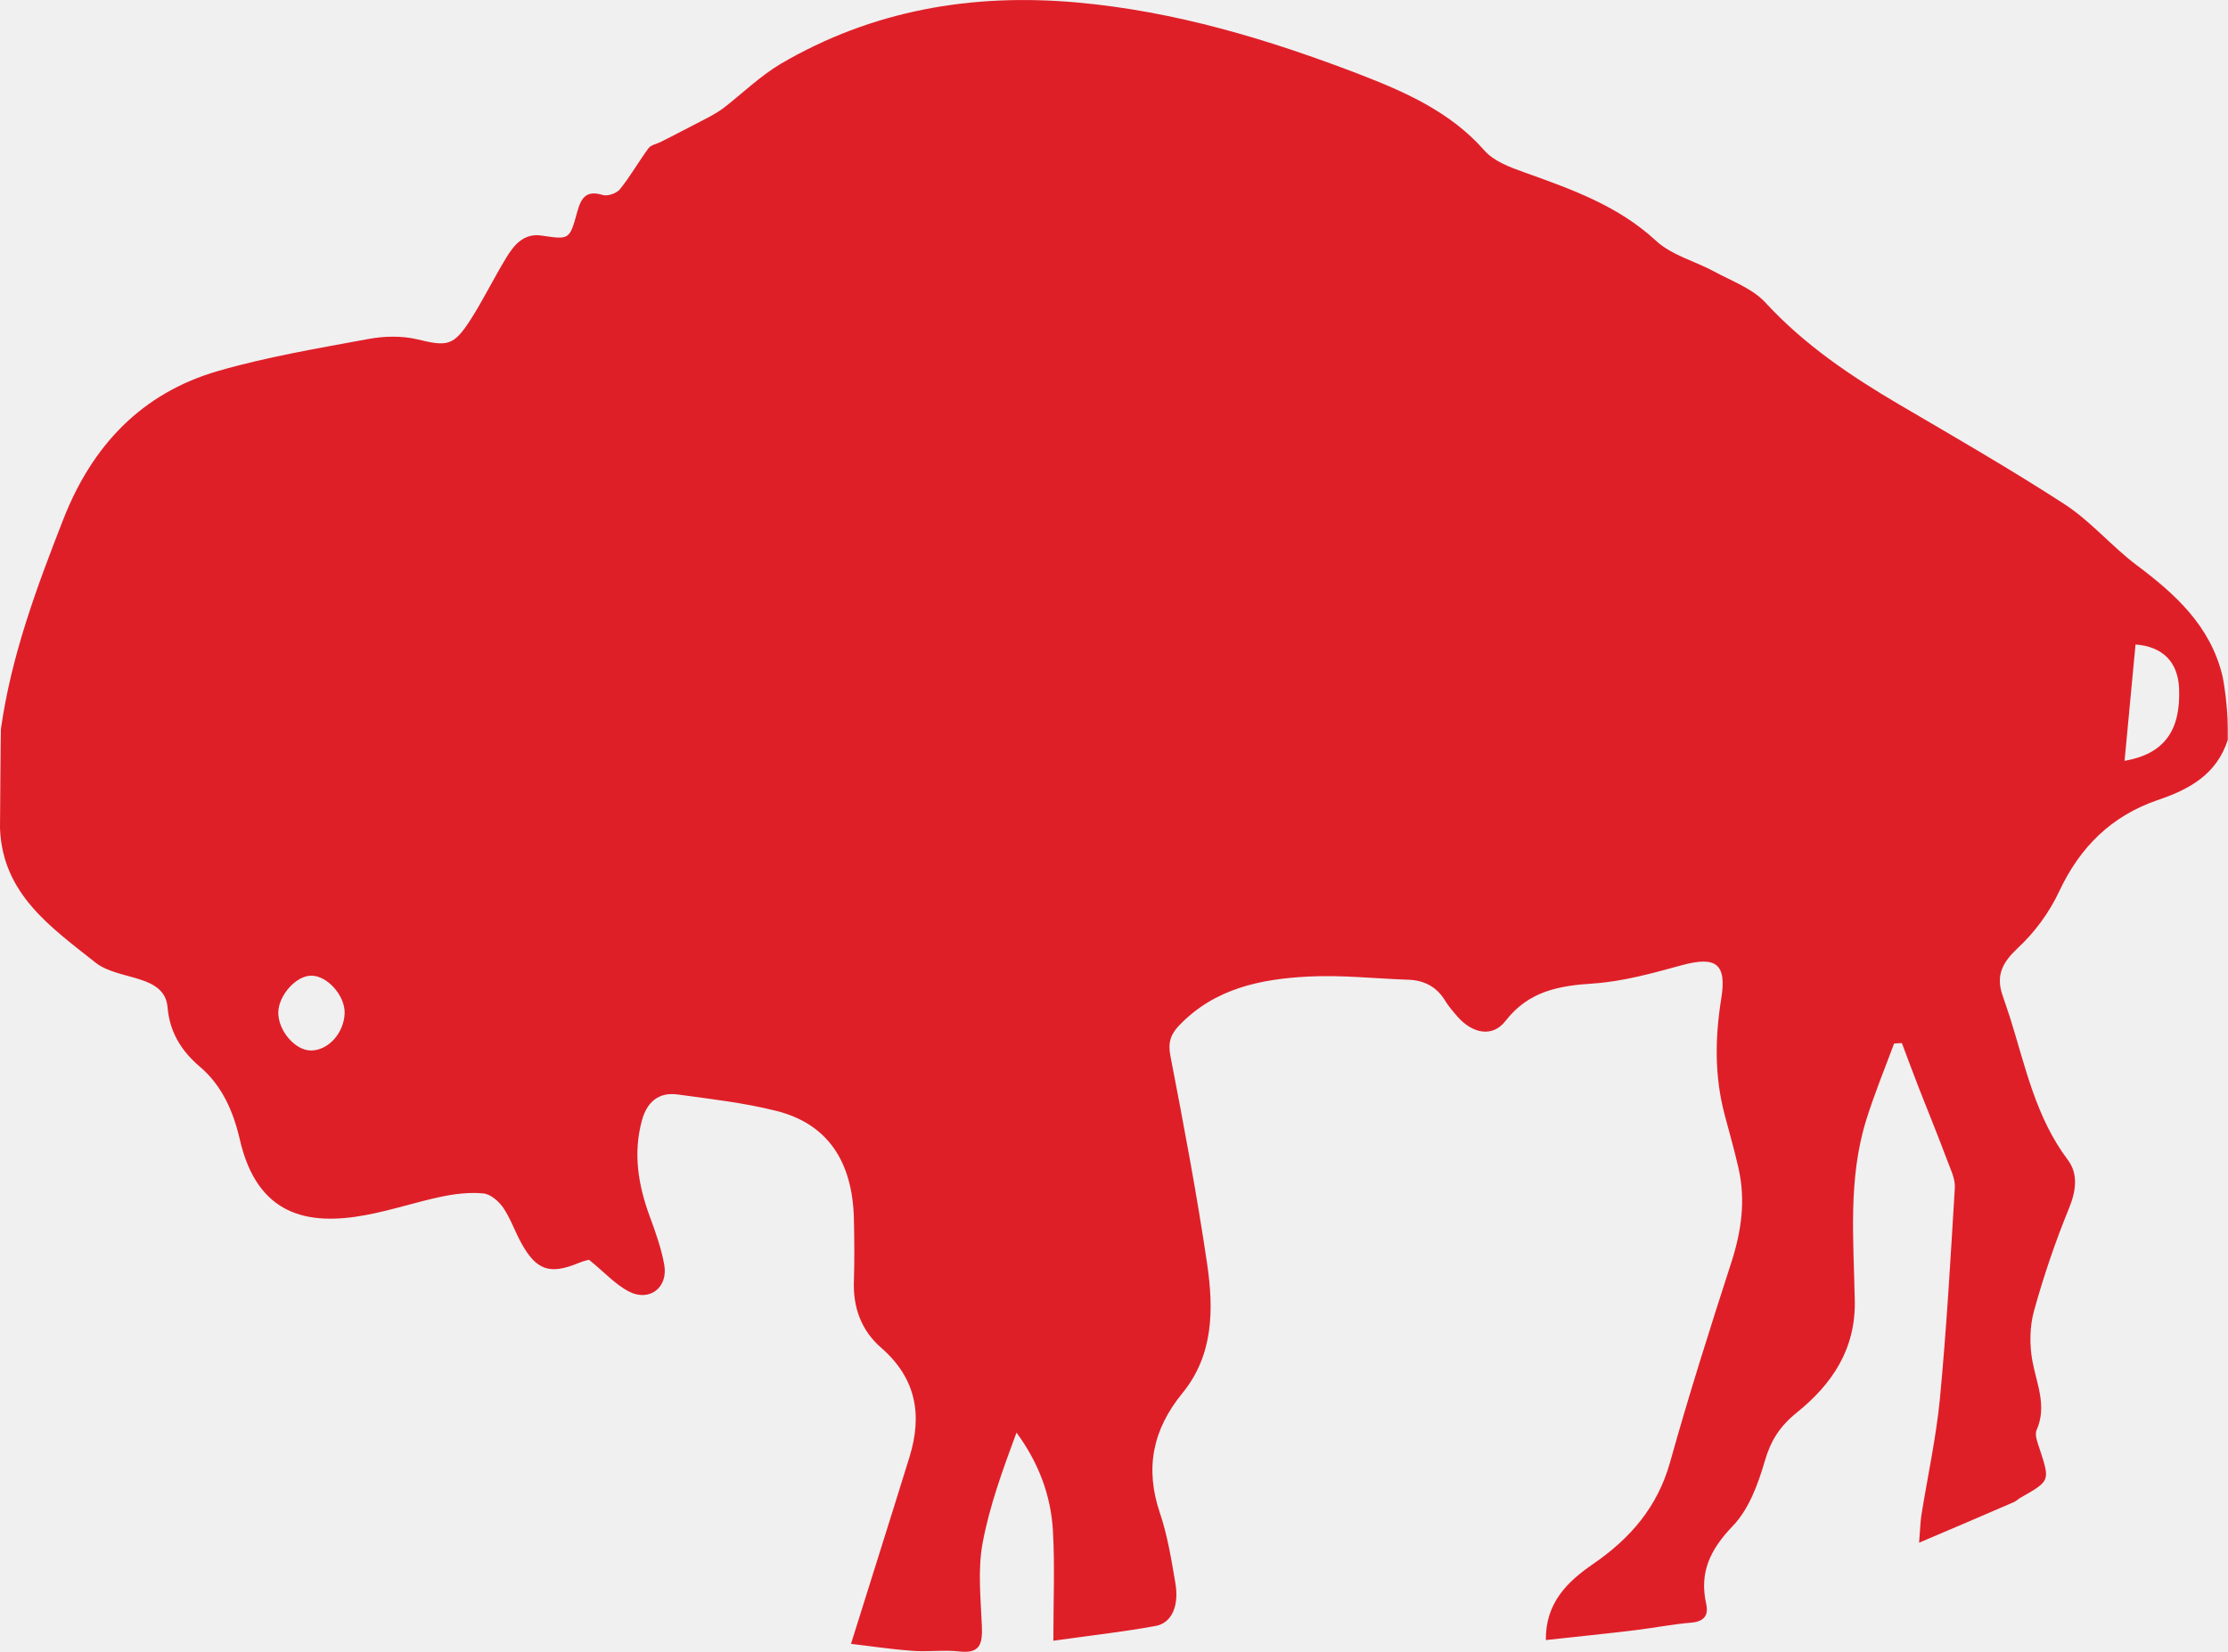
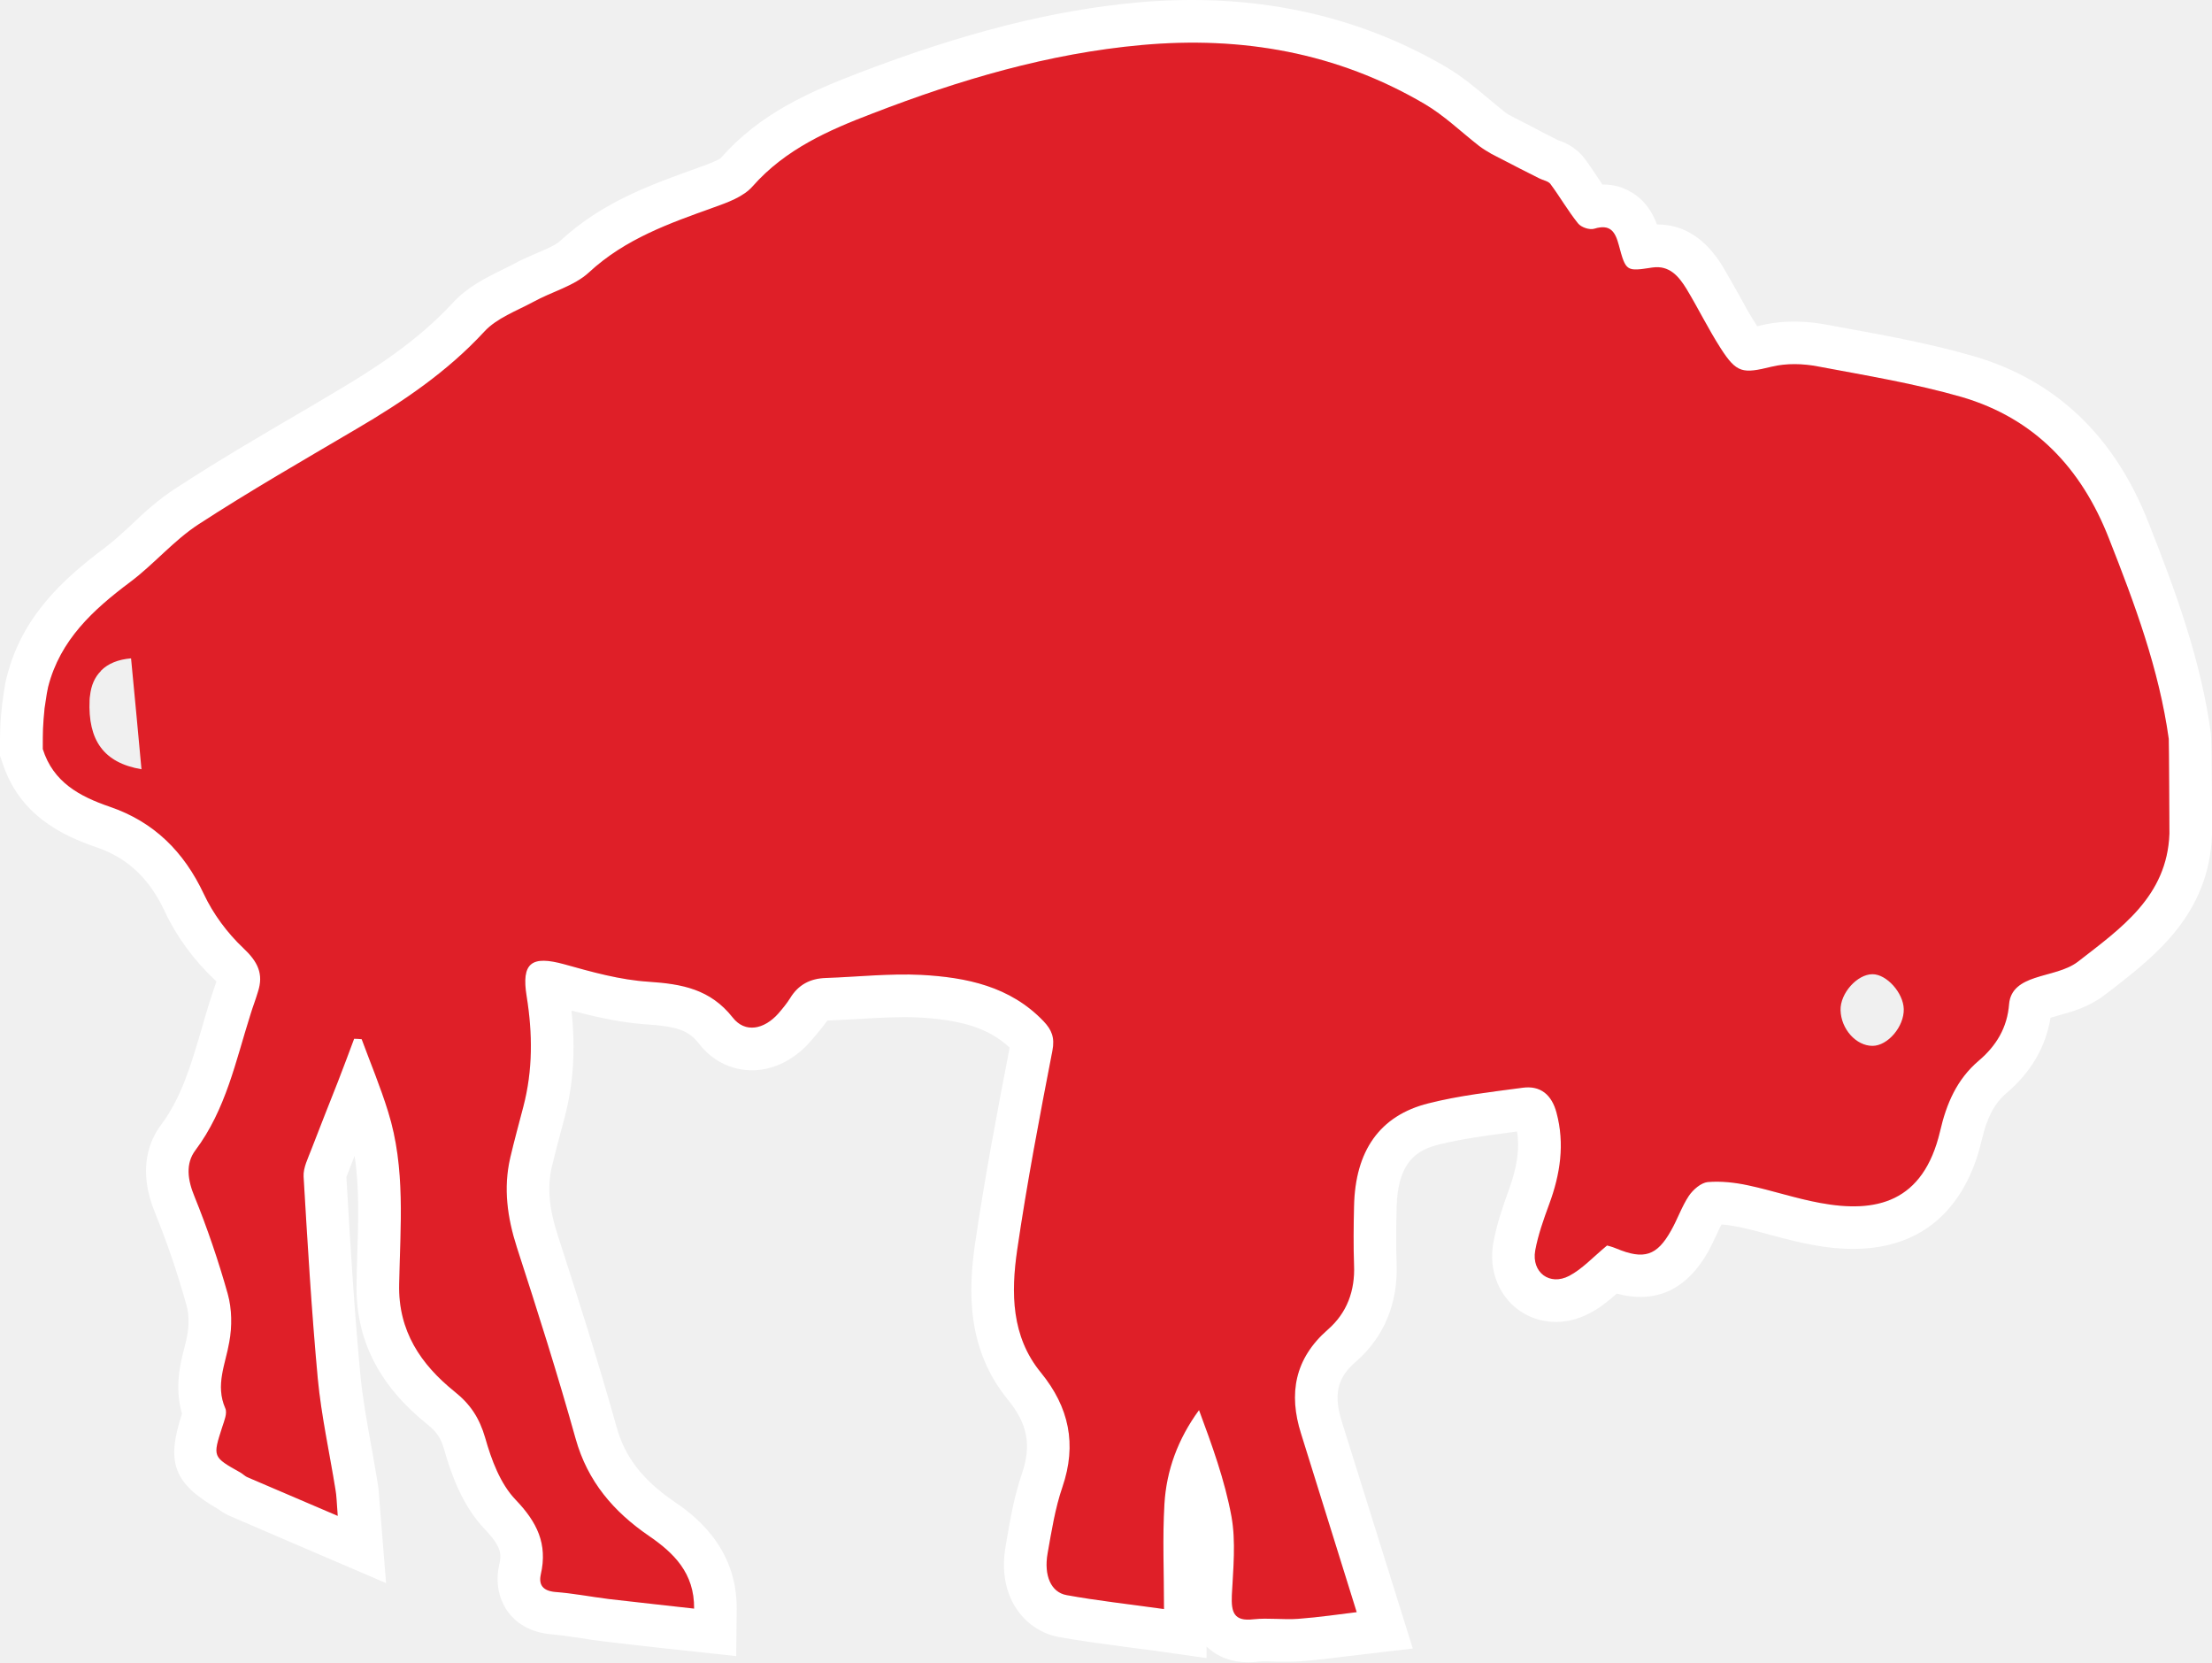
- <svg xmlns="http://www.w3.org/2000/svg" id="Layer_1" data-name="Layer 1" viewBox="0 0 99.75 73.95">
-   <path d="M.04,32.65c.46-3.28,1.6-6.34,2.8-9.41,1.29-3.29,3.5-5.63,6.9-6.62,2.2-.64,4.49-1.02,6.75-1.44.7-.13,1.48-.15,2.17.01,1.36.33,1.64.32,2.41-.88.57-.89,1.04-1.86,1.59-2.76.35-.58.79-1.12,1.59-1,1.23.18,1.25.2,1.59-1.05.17-.62.39-1,1.14-.77.22.07.62-.07.77-.25.47-.58.84-1.24,1.29-1.85.11-.14.35-.18.53-.27.31-.15.61-.31.92-.47.44-.23.88-.45,1.31-.68.2-.11.4-.23.59-.37.85-.66,1.64-1.43,2.56-1.98C39.05.46,43.5-.31,48.21.11c4.38.39,8.54,1.64,12.61,3.2,2.05.79,4.1,1.68,5.64,3.43.43.49,1.17.76,1.82.99,2.09.75,4.16,1.48,5.86,3.05.7.65,1.74.91,2.61,1.38.79.43,1.71.76,2.29,1.39,1.74,1.89,3.82,3.29,6,4.57,2.49,1.46,4.99,2.9,7.41,4.47,1.16.76,2.09,1.87,3.2,2.71,1.74,1.3,3.29,2.71,3.84,4.92.03.13.08.35.16,1,.09.86.09,1.06.09,1.91-.5,1.55-1.72,2.22-3.15,2.7-2.06.71-3.47,2.1-4.4,4.09-.44.94-1.1,1.84-1.86,2.54-.67.63-.97,1.2-.69,2.06.11.35.24.69.35,1.04.69,2.2,1.15,4.47,2.59,6.38.47.63.37,1.39.05,2.17-.61,1.49-1.13,3.02-1.56,4.57-.2.71-.21,1.53-.08,2.25.19,1.04.67,2.02.19,3.11-.1.23.06.6.15.88.45,1.39.46,1.39-.86,2.14-.11.06-.19.15-.3.2-1.34.58-2.69,1.16-4.25,1.82.05-.64.06-.94.1-1.22.28-1.74.66-3.47.83-5.21.3-3.15.48-6.31.67-9.47.02-.42-.21-.86-.36-1.27-.4-1.07-.83-2.12-1.25-3.19-.26-.67-.51-1.34-.76-2.01-.12,0-.23.01-.35.02-.42,1.13-.88,2.25-1.24,3.4-.83,2.65-.57,5.39-.52,8.09.05,2.2-1.02,3.76-2.59,5.03-.76.61-1.17,1.25-1.44,2.18-.3,1.03-.71,2.15-1.43,2.9-1.01,1.05-1.51,2.08-1.19,3.5.11.51-.1.78-.67.83-.85.07-1.69.24-2.53.34-1.31.16-2.63.29-3.98.44-.02-1.67.97-2.62,2.12-3.41,1.66-1.14,2.88-2.55,3.44-4.55.84-3.01,1.79-6,2.75-8.97.45-1.4.64-2.78.31-4.22-.18-.8-.41-1.59-.62-2.39-.45-1.71-.43-3.42-.15-5.17.26-1.59-.24-1.92-1.76-1.51-1.31.36-2.64.73-3.97.82-1.55.1-2.89.34-3.93,1.68-.58.75-1.48.56-2.14-.19-.2-.23-.4-.46-.56-.72-.38-.63-.95-.92-1.67-.94-1.49-.05-2.99-.22-4.47-.14-2.12.11-4.17.53-5.75,2.17-.39.4-.53.77-.41,1.38.6,3.11,1.19,6.22,1.65,9.35.29,2.01.28,4.05-1.11,5.75-1.33,1.63-1.69,3.36-1.01,5.37.34,1,.51,2.07.69,3.12.18,1.02-.15,1.81-.89,1.94-1.42.26-2.86.42-4.57.66,0-1.78.07-3.36-.02-4.93-.09-1.58-.64-3.04-1.63-4.39-.61,1.65-1.21,3.28-1.52,4.96-.22,1.2-.08,2.48-.03,3.72.03.78-.08,1.23-1.02,1.12-.69-.08-1.41.03-2.1-.03-.98-.07-1.95-.22-2.74-.31.9-2.88,1.77-5.62,2.62-8.37.58-1.88.3-3.52-1.26-4.88-.9-.78-1.28-1.82-1.23-3.03.03-.91.02-1.83,0-2.75-.06-2.6-1.2-4.27-3.49-4.84-1.44-.36-2.93-.53-4.4-.73-.86-.12-1.38.35-1.6,1.16-.4,1.47-.17,2.89.35,4.3.26.71.52,1.43.65,2.17.18,1.02-.67,1.67-1.59,1.19-.61-.32-1.1-.87-1.78-1.42,0,0-.23.05-.45.14-1.28.53-1.89.35-2.56-.85-.3-.53-.49-1.12-.83-1.62-.2-.29-.57-.61-.89-.64-.62-.06-1.28.02-1.9.15-1.13.24-2.23.61-3.37.82-2.62.49-4.85,0-5.63-3.37-.29-1.26-.79-2.43-1.81-3.29-.82-.7-1.34-1.55-1.43-2.66-.06-.7-.58-1.02-1.2-1.22-.69-.23-1.49-.34-2.03-.77C2.28,41.52.11,40.03,0,37.09c0-.04.03-4.34.04-4.44ZM95.12,34.07c1.77-.31,2.52-1.35,2.44-3.25-.05-1.17-.73-1.87-1.95-1.96-.16,1.71-.32,3.41-.49,5.2ZM15.43,45.37c.02-.79-.78-1.69-1.5-1.68-.67,0-1.45.87-1.47,1.63-.02.82.75,1.72,1.46,1.72.78,0,1.48-.78,1.51-1.67Z" fill="#df1f28" fill-rule="evenodd" />
+ <svg xmlns="http://www.w3.org/2000/svg" id="Layer_1" data-name="Layer 1" viewBox="0 0 99.75 74.94">
+   <path d="M99.7,33.06h0c-.46-3.34-1.59-6.4-2.81-9.49-1.53-3.91-4.18-6.43-7.88-7.51-1.9-.55-3.83-.91-5.7-1.25l-.98-.18c-.71-.13-1.78-.23-2.88.03-.05.01-.13.03-.21.05-.01-.02-.03-.04-.04-.07-.29-.44-.54-.9-.79-1.36-.24-.42-.47-.84-.72-1.26-.77-1.26-1.75-1.9-2.95-1.9h-.02c-.17-.46-.5-1.1-1.22-1.49-.29-.16-.67-.32-1.24-.31-.07-.1-.14-.21-.21-.32-.19-.28-.38-.57-.59-.85-.42-.56-.99-.76-1.2-.83-.24-.12-.49-.25-.73-.37l-.41-.22c-.32-.16-.63-.32-.94-.48-.11-.06-.22-.12-.31-.19-.25-.2-.5-.41-.74-.61-.59-.49-1.19-1-1.92-1.43C61.13.63,56.45-.35,51.31.11c-3.85.35-7.87,1.37-12.64,3.2-2.15.83-4.4,1.8-6.16,3.81-.14.12-.68.32-1.05.45-2.12.76-4.31,1.54-6.21,3.3-.19.18-.62.36-1.04.54-.37.16-.74.32-1.08.51-.18.09-.36.18-.54.27-.67.33-1.5.74-2.16,1.45-1.61,1.75-3.6,3.02-5.33,4.04l-1.23.73c-1.97,1.15-4.01,2.34-5.97,3.62-.76.49-1.39,1.07-1.99,1.64-.41.38-.8.74-1.19,1.03-1.89,1.42-3.73,3.1-4.41,5.8-.06.21-.11.49-.21,1.23-.1.9-.1,1.17-.1,2.04v.3l.1.29c.76,2.37,2.66,3.29,4.23,3.83,1.42.48,2.41,1.41,3.11,2.92.52,1.11,1.31,2.18,2.22,3.04.04.04.08.07.1.1l-.1.29c-.07.2-.13.4-.2.6-.13.42-.25.83-.37,1.25-.47,1.6-.91,3.1-1.82,4.31-.56.75-1.07,2.05-.28,3.97.55,1.36,1.03,2.76,1.42,4.18.11.37.12.86.04,1.31-.03.19-.08.39-.13.58-.2.77-.45,1.8-.12,2.97v.05c-.72,2.19-.36,3.12,1.63,4.27.11.08.29.21.55.32,1.08.47,2.17.93,3.37,1.45l3.66,1.57-.3-3.72c-.02-.34-.04-.57-.08-.79-.09-.56-.19-1.12-.29-1.68-.2-1.11-.39-2.16-.49-3.21-.28-2.96-.46-5.99-.63-8.91.03-.09.07-.17.1-.25l.12-.31c.05-.13.1-.26.15-.39.22,1.43.17,2.93.12,4.5-.01.42-.03.83-.03,1.24-.06,2.51.99,4.6,3.21,6.38.41.33.59.6.74,1.12.32,1.12.82,2.53,1.83,3.59.77.8.76,1.15.65,1.61-.23,1.05.15,1.77.39,2.11.31.42.9.93,1.98,1.02.44.04.88.11,1.32.17.34.06.69.11,1.04.15.9.11,1.8.21,2.71.31l3.25.35.02-2.12c.03-2.89-2.07-4.34-2.87-4.88-1.38-.96-2.17-1.98-2.54-3.31-.84-3-1.78-5.94-2.67-8.7-.39-1.2-.46-2.13-.26-3.03.13-.54.27-1.07.41-1.6l.17-.64c.4-1.5.5-3.09.31-4.82,1.08.28,2.19.54,3.36.62,1.42.09,1.93.28,2.39.87.58.75,1.4,1.17,2.3,1.2.98.03,1.96-.43,2.72-1.29.23-.27.5-.58.77-.95.46-.02.92-.05,1.39-.07.96-.06,1.86-.11,2.73-.07,1.98.11,3.18.5,4.1,1.36-.58,2.99-1.13,5.91-1.56,8.84-.3,2.07-.4,4.73,1.48,7.03.89,1.09,1.07,2.05.64,3.32-.35,1.01-.52,2.01-.69,2.98l-.05.3c-.41,2.32.89,3.82,2.39,4.1,1,.18,2,.31,3.05.45.46.06.93.12,1.43.19l2.19.31v-.52l.03.03c.49.45,1.11.68,1.85.68.15,0,.3-.01.45-.03.23-.02.51-.01.82,0,.38,0,.76.01,1.14-.02.7-.05,1.4-.14,2.02-.22l2.99-.35-1.52-4.86c-.57-1.82-1.13-3.61-1.69-5.4-.43-1.38-.05-2.07.64-2.67,1.27-1.1,1.91-2.64,1.84-4.43-.03-.79-.02-1.58,0-2.53.05-2.08.94-2.59,1.9-2.83,1.05-.26,2.16-.41,3.32-.56l.21-.03c.13.77,0,1.61-.36,2.61-.27.74-.55,1.54-.71,2.42-.21,1.19.22,2.34,1.13,3.01.91.66,2.12.73,3.18.17.5-.25.89-.58,1.26-.9,1.76.47,3.15-.17,4.13-1.91.14-.26.27-.53.39-.8.07-.14.13-.28.2-.41.24.02.51.06.81.12.47.1.93.22,1.39.35.6.16,1.23.33,1.89.45,5.46,1.03,7.13-2.5,7.64-4.7.24-1.03.58-1.68,1.11-2.13,1.11-.94,1.78-2.08,2-3.41.11-.03.23-.06.35-.1.62-.17,1.38-.38,2.07-.91l.37-.28c1.94-1.51,4.36-3.39,4.49-6.96.01-.04-.01-4.26-.05-4.57ZM93.71,43.35c-.53.41-1.29.52-1.95.74-.6.2-1.1.5-1.16,1.17-.08,1.07-.58,1.89-1.37,2.56-.99.84-1.46,1.95-1.74,3.17-.76,3.25-2.9,3.71-5.42,3.24-1.09-.2-2.15-.56-3.23-.79-.6-.13-1.23-.2-1.83-.15-.3.03-.66.34-.85.62-.32.48-.51,1.05-.8,1.56-.64,1.15-1.23,1.33-2.46.82-.21-.09-.43-.14-.43-.14-.65.54-1.12,1.06-1.71,1.37-.88.46-1.7-.16-1.53-1.14.13-.71.38-1.41.63-2.09.5-1.35.71-2.72.33-4.13-.21-.79-.71-1.24-1.54-1.12-1.42.19-2.85.35-4.23.7-2.21.55-3.31,2.15-3.36,4.65-.02.88-.03,1.76,0,2.64.05,1.16-.32,2.16-1.18,2.91-1.5,1.31-1.78,2.89-1.21,4.69.82,2.64,1.65,5.28,2.51,8.05-.75.09-1.69.23-2.63.3-.67.05-1.35-.05-2.02.02-.9.11-1.01-.33-.98-1.08.06-1.19.19-2.42-.02-3.57-.3-1.62-.87-3.19-1.46-4.78-.95,1.3-1.47,2.71-1.56,4.23-.09,1.51-.02,3.03-.02,4.74-1.65-.23-3.03-.38-4.4-.63-.7-.13-1.02-.89-.85-1.87.18-1.01.34-2.04.67-3,.66-1.93.3-3.6-.97-5.16-1.34-1.63-1.35-3.6-1.07-5.53.44-3.01,1.01-6,1.59-8.99.11-.58-.03-.93-.4-1.32-1.51-1.58-3.49-1.98-5.52-2.09-1.43-.07-2.87.09-4.3.14-.7.02-1.24.3-1.61.91-.15.24-.34.47-.53.69-.64.72-1.5.9-2.06.18-1.01-1.28-2.29-1.51-3.78-1.61-1.29-.08-2.57-.44-3.82-.79-1.46-.4-1.94-.08-1.69,1.45.27,1.68.28,3.33-.15,4.97-.2.77-.41,1.53-.59,2.3-.32,1.38-.13,2.71.3,4.05.93,2.86,1.84,5.73,2.65,8.63.54,1.92,1.71,3.28,3.3,4.37,1.11.76,2.06,1.67,2.04,3.28-1.3-.15-2.56-.28-3.83-.43-.81-.1-1.62-.26-2.43-.32-.55-.05-.76-.31-.65-.8.31-1.37-.17-2.35-1.14-3.36-.69-.72-1.09-1.8-1.37-2.79-.26-.89-.66-1.51-1.39-2.09-1.51-1.22-2.54-2.72-2.49-4.84.05-2.6.3-5.23-.5-7.78-.34-1.1-.79-2.18-1.19-3.26-.11-.01-.23-.02-.34-.02-.24.64-.48,1.29-.73,1.93-.4,1.02-.81,2.04-1.2,3.06-.15.4-.37.82-.35,1.22.18,3.04.36,6.08.64,9.11.16,1.68.53,3.34.8,5.02.05.27.05.56.1,1.17-1.5-.64-2.79-1.19-4.09-1.75-.1-.05-.19-.14-.29-.2-1.27-.71-1.26-.71-.83-2.05.09-.28.24-.63.14-.85-.46-1.05,0-1.99.18-2.99.13-.7.12-1.49-.07-2.17-.42-1.49-.92-2.96-1.5-4.39-.31-.75-.41-1.48.04-2.08,1.38-1.84,1.82-4.03,2.49-6.14.1-.33.23-.66.33-1,.27-.82-.01-1.37-.66-1.98-.72-.68-1.36-1.54-1.78-2.44-.9-1.91-2.25-3.25-4.24-3.93-1.37-.47-2.55-1.11-3.02-2.6,0-.82,0-1.02.08-1.84.09-.62.13-.84.16-.96.54-2.12,2.03-3.48,3.7-4.73,1.07-.8,1.96-1.87,3.08-2.6,2.32-1.51,4.73-2.89,7.12-4.3,2.1-1.23,4.1-2.58,5.77-4.39.56-.61,1.45-.93,2.21-1.34.83-.46,1.84-.71,2.51-1.33,1.63-1.51,3.62-2.21,5.63-2.93.62-.22,1.34-.48,1.75-.95,1.48-1.68,3.45-2.54,5.42-3.29,3.91-1.51,7.92-2.7,12.12-3.08,4.53-.41,8.81.34,12.75,2.65.89.52,1.65,1.26,2.47,1.9.17.13.37.25.56.36.42.22.84.43,1.26.65.3.15.59.3.89.45.17.09.41.12.51.26.43.58.79,1.21,1.24,1.77.14.18.53.31.74.24.72-.22.94.14,1.1.74.32,1.2.34,1.19,1.52,1.01.77-.11,1.19.41,1.53.96.53.88.98,1.8,1.53,2.66.74,1.16,1.01,1.17,2.32.85.66-.16,1.41-.14,2.08-.01,2.18.41,4.37.77,6.49,1.38,3.27.96,5.39,3.2,6.63,6.37,1.16,2.94,2.26,5.89,2.7,9.04.01.1.03,4.23.03,4.27-.1,2.83-2.19,4.27-4.12,5.77Z" fill="#fff" />
+   <path d="M97.8,33.31c-.44-3.15-1.54-6.1-2.7-9.04-1.24-3.17-3.36-5.41-6.63-6.37-2.12-.61-4.31-.97-6.49-1.38-.67-.13-1.42-.15-2.08.01-1.31.32-1.58.31-2.32-.85-.55-.86-1-1.78-1.53-2.66-.34-.55-.76-1.07-1.53-.96-1.18.18-1.2.19-1.52-1.01-.16-.6-.38-.96-1.1-.74-.21.07-.6-.06-.74-.24-.45-.56-.81-1.19-1.24-1.77-.1-.14-.34-.17-.51-.26-.3-.15-.59-.3-.89-.45-.42-.22-.84-.43-1.26-.65-.19-.11-.39-.23-.56-.36-.82-.64-1.58-1.38-2.47-1.9-3.94-2.31-8.22-3.06-12.75-2.65-4.2.38-8.21,1.57-12.12,3.08-1.97.75-3.94,1.61-5.42,3.29-.41.47-1.13.73-1.75.95-2.01.72-4,1.42-5.63,2.93-.67.62-1.68.87-2.51,1.33-.76.41-1.65.73-2.21,1.34-1.67,1.81-3.67,3.16-5.77,4.39-2.39,1.41-4.8,2.79-7.12,4.3-1.12.73-2.01,1.8-3.08,2.6-1.67,1.25-3.16,2.61-3.7,4.73-.03.12-.07.34-.16.96-.08.82-.08,1.02-.08,1.84.47,1.49,1.65,2.13,3.02,2.6,1.99.68,3.34,2.02,4.24,3.93.42.9,1.06,1.76,1.78,2.44.65.61.93,1.16.66,1.98-.1.34-.23.67-.33,1-.67,2.11-1.11,4.3-2.49,6.14-.45.6-.35,1.33-.04,2.08.58,1.43,1.08,2.9,1.5,4.39.19.68.2,1.47.07,2.17-.17,1-.64,1.94-.18,2.99.1.22-.05.57-.14.85-.43,1.34-.44,1.34.83,2.05.1.06.19.15.29.2,1.3.56,2.59,1.11,4.09,1.75-.05-.61-.05-.9-.1-1.17-.27-1.68-.64-3.34-.8-5.02-.28-3.03-.46-6.07-.64-9.11-.02-.4.2-.82.35-1.22.39-1.02.8-2.04,1.2-3.06.25-.64.49-1.29.73-1.93.11,0,.23.01.34.02.4,1.08.85,2.16,1.19,3.26.8,2.55.55,5.18.5,7.78-.05,2.12.98,3.62,2.49,4.84.73.58,1.13,1.2,1.39,2.09.28.99.68,2.07,1.37,2.79.97,1.01,1.45,1.99,1.14,3.36-.11.49.1.75.65.8.81.06,1.62.22,2.43.32,1.27.15,2.53.28,3.83.43.02-1.61-.93-2.52-2.04-3.28-1.59-1.09-2.76-2.45-3.3-4.37-.81-2.9-1.72-5.77-2.65-8.63-.43-1.34-.62-2.67-.3-4.05.18-.77.39-1.53.59-2.3.43-1.64.42-3.29.15-4.97-.25-1.53.23-1.85,1.69-1.45,1.25.35,2.53.71,3.82.79,1.49.1,2.77.33,3.78,1.61.56.72,1.42.54,2.06-.18.19-.22.38-.45.53-.69.37-.61.91-.89,1.61-.91,1.43-.05,2.87-.21,4.3-.14,2.03.11,4.01.51,5.52,2.09.37.39.51.74.4,1.32-.58,2.99-1.15,5.98-1.59,8.99-.28,1.93-.27,3.9,1.07,5.53,1.27,1.56,1.63,3.23.97,5.16-.33.96-.49,1.99-.67,3-.17.98.15,1.74.85,1.87,1.37.25,2.75.4,4.4.63,0-1.71-.07-3.23.02-4.74.09-1.52.61-2.93,1.56-4.23.59,1.59,1.16,3.16,1.46,4.78.21,1.15.08,2.38.02,3.57-.03.75.08,1.19.98,1.08.67-.07,1.35.03,2.02-.02.94-.07,1.88-.21,2.63-.3-.86-2.77-1.69-5.41-2.51-8.05-.57-1.8-.29-3.38,1.21-4.69.86-.75,1.23-1.75,1.18-2.91-.03-.88-.02-1.76,0-2.64.05-2.5,1.15-4.1,3.36-4.65,1.38-.35,2.81-.51,4.23-.7.83-.12,1.33.33,1.54,1.12.38,1.41.17,2.78-.33,4.13-.25.68-.5,1.38-.63,2.09-.17.98.65,1.6,1.53,1.14.59-.31,1.06-.83,1.71-1.37,0,0,.22.05.43.14,1.23.51,1.82.33,2.46-.82.29-.51.48-1.08.8-1.56.19-.28.55-.59.85-.62.6-.05,1.23.02,1.83.15,1.08.23,2.14.59,3.23.79,2.52.47,4.66,0,5.42-3.24.28-1.22.75-2.33,1.74-3.17.79-.67,1.29-1.49,1.37-2.56.06-.67.56-.97,1.16-1.17.66-.22,1.42-.33,1.95-.74,1.93-1.5,4.02-2.94,4.12-5.77,0-.04-.02-4.17-.03-4.27ZM4.04,31.56c0-.07.01-.14.02-.2.05-.46.21-.83.49-1.11,0,0,0-.01.01-.02.32-.32.77-.5,1.35-.55.16,1.64.31,3.28.47,5-1.7-.29-2.42-1.3-2.34-3.12ZM84.44,47.15c-.74,0-1.42-.76-1.44-1.61-.02-.76.75-1.62,1.44-1.62.64,0,1.39.84,1.41,1.57.02.79-.72,1.66-1.41,1.66Z" fill="#df1f28" fill-rule="evenodd" />
</svg>
